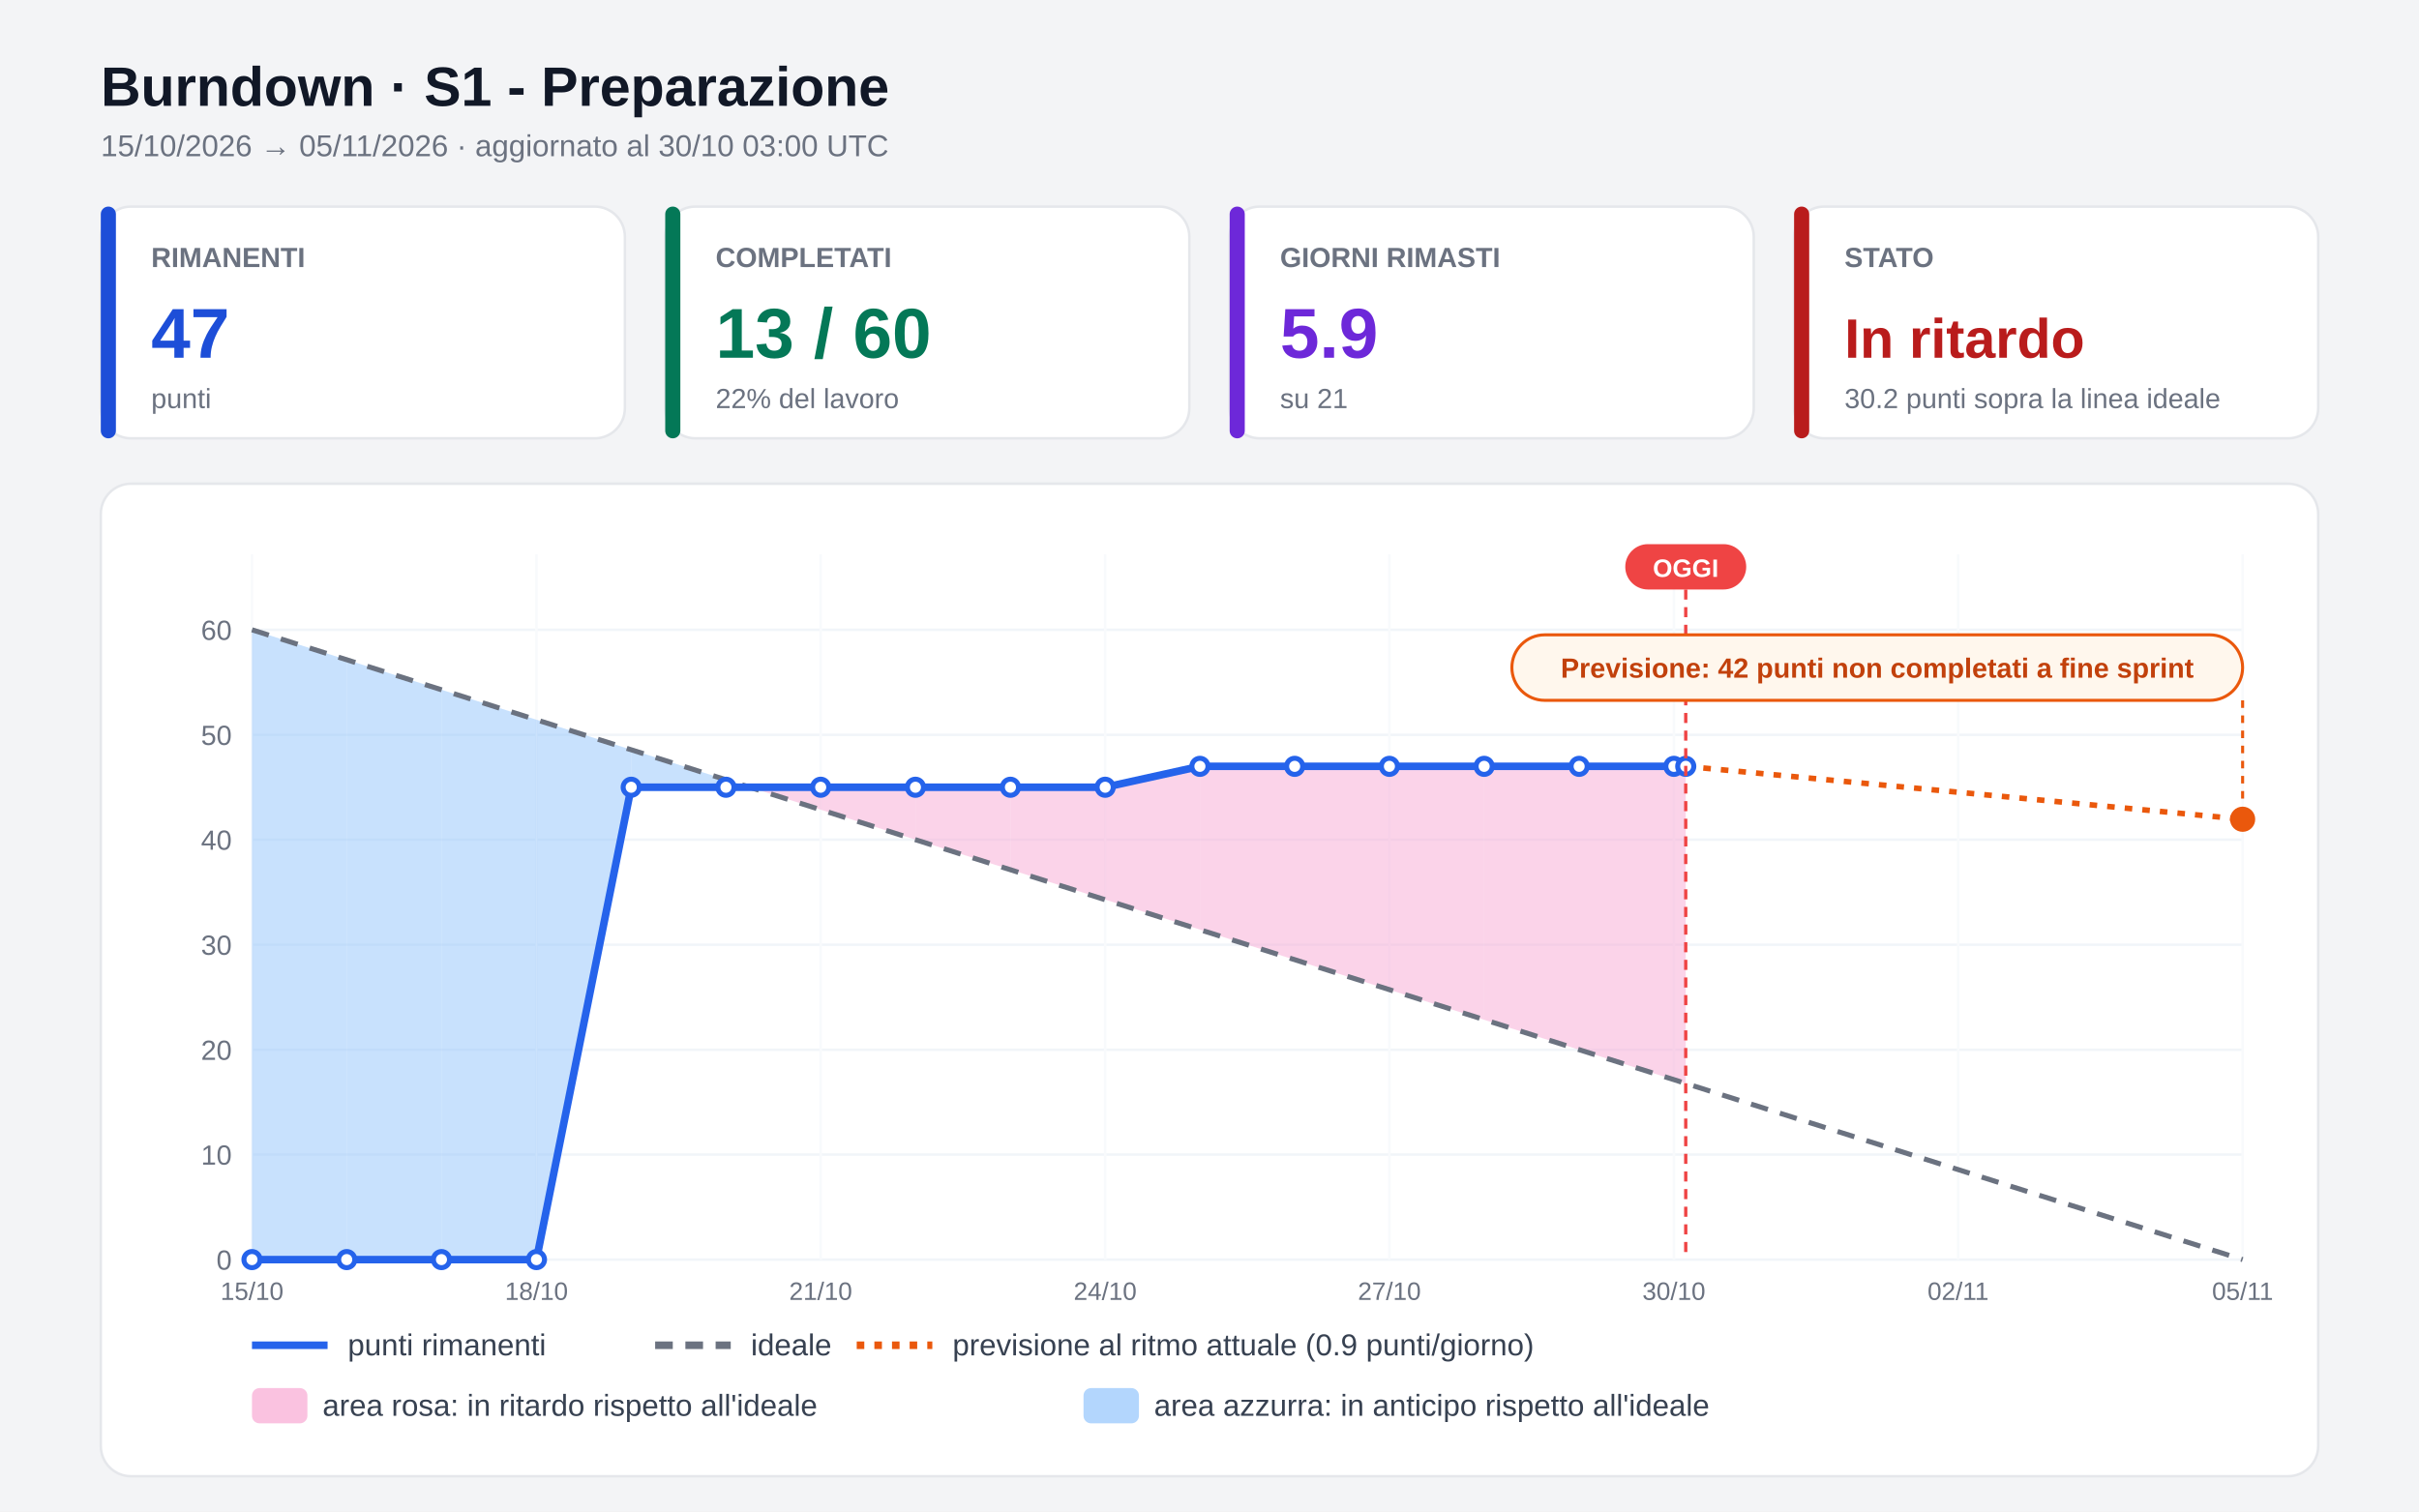
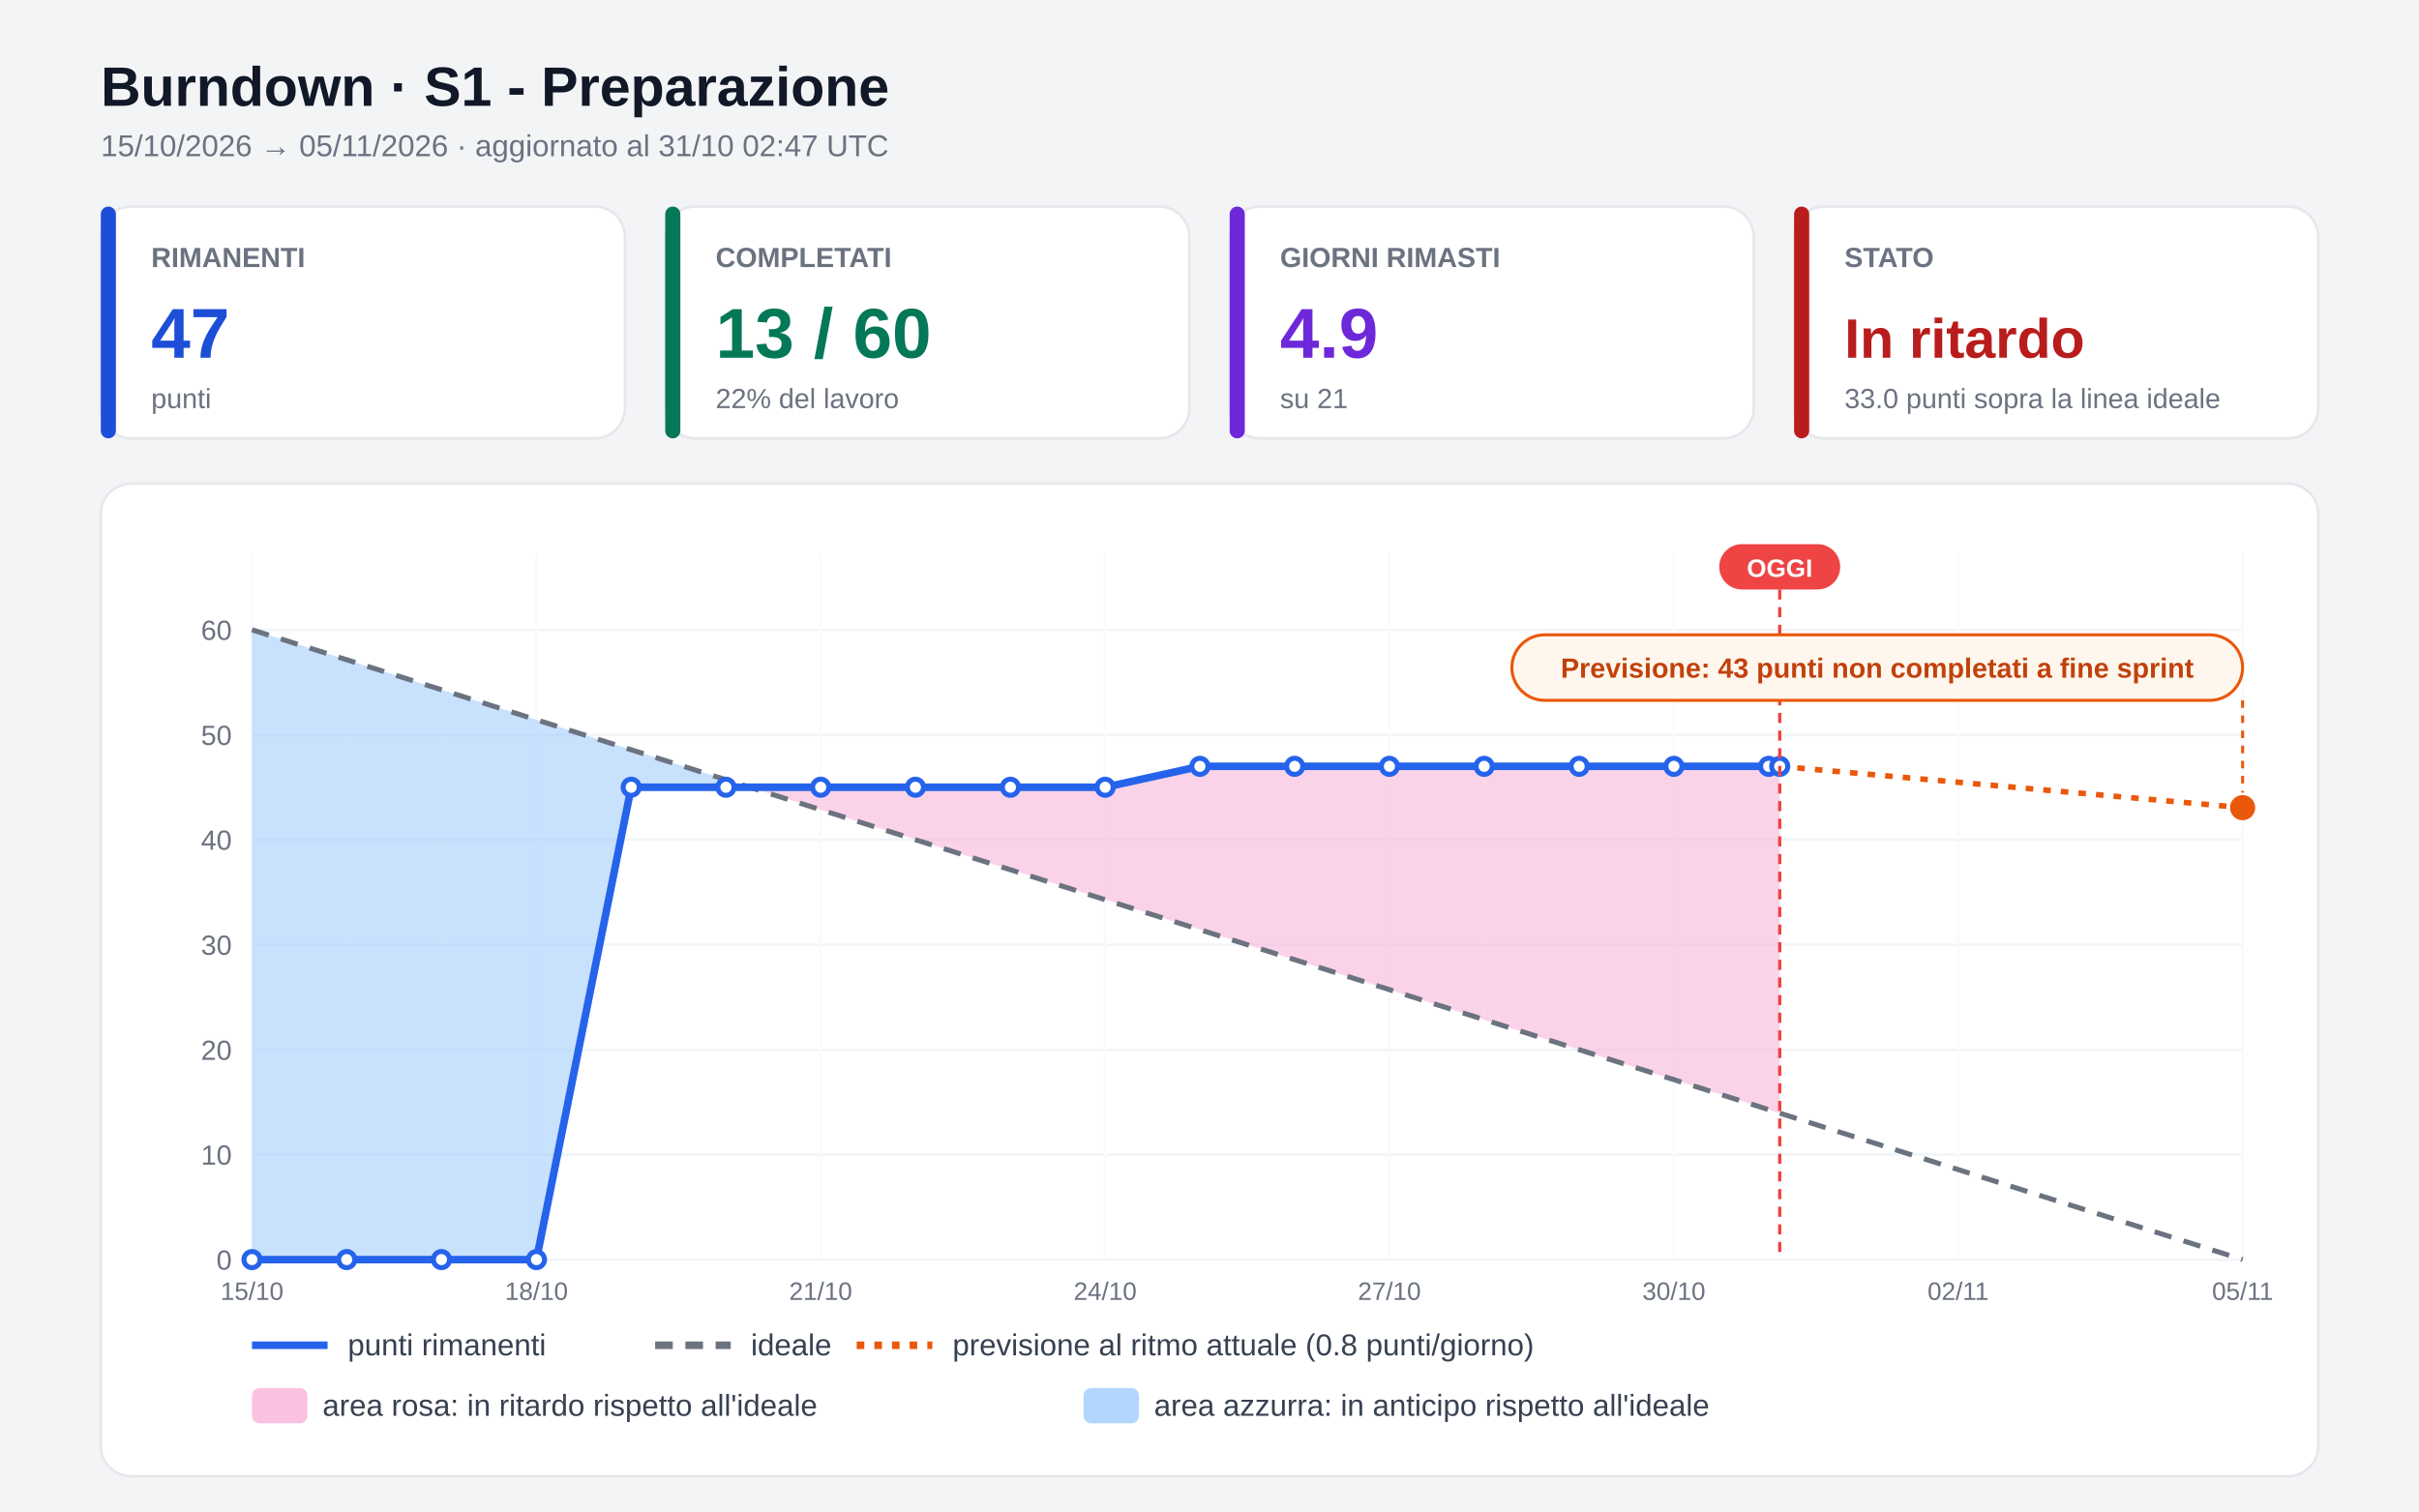
<svg xmlns="http://www.w3.org/2000/svg" viewBox="0 0 960 600" width="960" height="600" font-family="Arial">
  <rect width="960" height="600" fill="#f3f4f6" />
  <text x="40.0" y="42.0" font-size="22" text-anchor="start" fill="#111827" font-weight="bold">Burndown · S1 - Preparazione</text>
-   <text x="40.0" y="62.0" font-size="12" text-anchor="start" fill="#6b7280" font-weight="normal">15/10/2026 → 05/11/2026 · aggiornato al 30/10 03:00 UTC</text>
+   <text x="40.0" y="62.0" font-size="12" text-anchor="start" fill="#6b7280" font-weight="normal">15/10/2026 → 05/11/2026 · aggiornato al 31/10 02:47 UTC</text>
  <rect x="40.0" y="82.0" width="208.0" height="92.0" rx="12" fill="#ffffff" fill-opacity="1.0" stroke="#e5e7eb" stroke-width="1" />
  <rect x="40.0" y="82.0" width="6.0" height="92.0" rx="3" fill="#1d4ed8" fill-opacity="1.0" stroke="none" stroke-width="1" />
  <text x="60.0" y="106.0" font-size="11" text-anchor="start" fill="#6b7280" font-weight="bold">RIMANENTI</text>
  <text x="60.0" y="142.0" font-size="28" text-anchor="start" fill="#1d4ed8" font-weight="bold">47</text>
  <text x="60.0" y="162.0" font-size="11" text-anchor="start" fill="#6b7280" font-weight="normal">punti</text>
  <rect x="264.0" y="82.0" width="208.0" height="92.0" rx="12" fill="#ffffff" fill-opacity="1.0" stroke="#e5e7eb" stroke-width="1" />
  <rect x="264.0" y="82.0" width="6.0" height="92.0" rx="3" fill="#047857" fill-opacity="1.0" stroke="none" stroke-width="1" />
  <text x="284.0" y="106.0" font-size="11" text-anchor="start" fill="#6b7280" font-weight="bold">COMPLETATI</text>
  <text x="284.0" y="142.0" font-size="28" text-anchor="start" fill="#047857" font-weight="bold">13 / 60</text>
  <text x="284.0" y="162.0" font-size="11" text-anchor="start" fill="#6b7280" font-weight="normal">22% del lavoro</text>
  <rect x="488.0" y="82.0" width="208.0" height="92.0" rx="12" fill="#ffffff" fill-opacity="1.0" stroke="#e5e7eb" stroke-width="1" />
  <rect x="488.0" y="82.0" width="6.0" height="92.0" rx="3" fill="#6d28d9" fill-opacity="1.0" stroke="none" stroke-width="1" />
  <text x="508.0" y="106.0" font-size="11" text-anchor="start" fill="#6b7280" font-weight="bold">GIORNI RIMASTI</text>
-   <text x="508.0" y="142.0" font-size="28" text-anchor="start" fill="#6d28d9" font-weight="bold">5.9</text>
+   <text x="508.0" y="142.0" font-size="28" text-anchor="start" fill="#6d28d9" font-weight="bold">4.9</text>
  <text x="508.0" y="162.0" font-size="11" text-anchor="start" fill="#6b7280" font-weight="normal">su 21</text>
  <rect x="712.0" y="82.0" width="208.0" height="92.0" rx="12" fill="#ffffff" fill-opacity="1.0" stroke="#e5e7eb" stroke-width="1" />
  <rect x="712.0" y="82.0" width="6.0" height="92.0" rx="3" fill="#b91c1c" fill-opacity="1.0" stroke="none" stroke-width="1" />
  <text x="732.0" y="106.0" font-size="11" text-anchor="start" fill="#6b7280" font-weight="bold">STATO</text>
  <text x="732.0" y="142.0" font-size="22" text-anchor="start" fill="#b91c1c" font-weight="bold">In ritardo</text>
-   <text x="732.0" y="162.0" font-size="11" text-anchor="start" fill="#6b7280" font-weight="normal">30.2 punti sopra la linea ideale</text>
+   <text x="732.0" y="162.0" font-size="11" text-anchor="start" fill="#6b7280" font-weight="normal">33.0 punti sopra la linea ideale</text>
  <rect x="40.0" y="192.0" width="880.0" height="394.0" rx="12" fill="#ffffff" fill-opacity="1.0" stroke="#e5e7eb" stroke-width="1" />
  <line x1="100.0" y1="500.0" x2="890.0" y2="500.0" stroke="#f1f5f9" stroke-width="1" />
  <text x="92.0" y="504.0" font-size="11" text-anchor="end" fill="#6b7280" font-weight="normal">0</text>
  <line x1="100.0" y1="458.3" x2="890.0" y2="458.3" stroke="#f1f5f9" stroke-width="1" />
  <text x="92.0" y="462.3" font-size="11" text-anchor="end" fill="#6b7280" font-weight="normal">10</text>
  <line x1="100.0" y1="416.7" x2="890.0" y2="416.7" stroke="#f1f5f9" stroke-width="1" />
  <text x="92.0" y="420.7" font-size="11" text-anchor="end" fill="#6b7280" font-weight="normal">20</text>
  <line x1="100.0" y1="375.0" x2="890.0" y2="375.0" stroke="#f1f5f9" stroke-width="1" />
  <text x="92.0" y="379.0" font-size="11" text-anchor="end" fill="#6b7280" font-weight="normal">30</text>
  <line x1="100.0" y1="333.3" x2="890.0" y2="333.3" stroke="#f1f5f9" stroke-width="1" />
  <text x="92.0" y="337.3" font-size="11" text-anchor="end" fill="#6b7280" font-weight="normal">40</text>
  <line x1="100.0" y1="291.7" x2="890.0" y2="291.7" stroke="#f1f5f9" stroke-width="1" />
  <text x="92.0" y="295.7" font-size="11" text-anchor="end" fill="#6b7280" font-weight="normal">50</text>
  <line x1="100.0" y1="250.0" x2="890.0" y2="250.0" stroke="#f1f5f9" stroke-width="1" />
  <text x="92.0" y="254.0" font-size="11" text-anchor="end" fill="#6b7280" font-weight="normal">60</text>
  <line x1="100.0" y1="220.0" x2="100.0" y2="500.0" stroke="#f8fafc" stroke-width="1" />
  <text x="100.0" y="516.0" font-size="10" text-anchor="middle" fill="#6b7280" font-weight="normal">15/10</text>
  <line x1="212.9" y1="220.0" x2="212.9" y2="500.0" stroke="#f8fafc" stroke-width="1" />
  <text x="212.9" y="516.0" font-size="10" text-anchor="middle" fill="#6b7280" font-weight="normal">18/10</text>
  <line x1="325.7" y1="220.0" x2="325.7" y2="500.0" stroke="#f8fafc" stroke-width="1" />
  <text x="325.7" y="516.0" font-size="10" text-anchor="middle" fill="#6b7280" font-weight="normal">21/10</text>
  <line x1="438.6" y1="220.0" x2="438.6" y2="500.0" stroke="#f8fafc" stroke-width="1" />
  <text x="438.6" y="516.0" font-size="10" text-anchor="middle" fill="#6b7280" font-weight="normal">24/10</text>
  <line x1="551.4" y1="220.0" x2="551.4" y2="500.0" stroke="#f8fafc" stroke-width="1" />
  <text x="551.4" y="516.0" font-size="10" text-anchor="middle" fill="#6b7280" font-weight="normal">27/10</text>
  <line x1="664.3" y1="220.0" x2="664.3" y2="500.0" stroke="#f8fafc" stroke-width="1" />
  <text x="664.3" y="516.0" font-size="10" text-anchor="middle" fill="#6b7280" font-weight="normal">30/10</text>
  <line x1="777.1" y1="220.0" x2="777.1" y2="500.0" stroke="#f8fafc" stroke-width="1" />
  <text x="777.1" y="516.0" font-size="10" text-anchor="middle" fill="#6b7280" font-weight="normal">02/11</text>
  <line x1="890.0" y1="220.0" x2="890.0" y2="500.0" stroke="#f8fafc" stroke-width="1" />
  <text x="890.0" y="516.0" font-size="10" text-anchor="middle" fill="#6b7280" font-weight="normal">05/11</text>
  <polygon points="100.0,500.0 137.6,500.0 137.6,261.9 100.0,250.0" fill="#93c5fd" fill-opacity="0.5" stroke="none" stroke-width="1.5" stroke-linejoin="round" />
  <polygon points="137.6,500.0 175.2,500.0 175.2,273.8 137.6,261.9" fill="#93c5fd" fill-opacity="0.5" stroke="none" stroke-width="1.5" stroke-linejoin="round" />
  <polygon points="175.2,500.0 212.9,500.0 212.9,285.7 175.2,273.8" fill="#93c5fd" fill-opacity="0.5" stroke="none" stroke-width="1.5" stroke-linejoin="round" />
  <polygon points="212.9,500.0 250.5,312.5 250.5,297.6 212.9,285.7" fill="#93c5fd" fill-opacity="0.5" stroke="none" stroke-width="1.5" stroke-linejoin="round" />
  <polygon points="250.5,312.5 288.1,312.5 288.1,309.5 250.5,297.6" fill="#93c5fd" fill-opacity="0.5" stroke="none" stroke-width="1.5" stroke-linejoin="round" />
  <polygon points="288.1,312.5 297.5,312.5 288.1,309.5" fill="#93c5fd" fill-opacity="0.5" stroke="none" stroke-width="1.5" stroke-linejoin="round" />
  <polygon points="297.5,312.5 325.7,312.5 325.7,321.4" fill="#f9a8d4" fill-opacity="0.5" stroke="none" stroke-width="1.5" stroke-linejoin="round" />
  <polygon points="325.7,312.5 363.3,312.5 363.3,333.3 325.7,321.4" fill="#f9a8d4" fill-opacity="0.5" stroke="none" stroke-width="1.5" stroke-linejoin="round" />
  <polygon points="363.3,312.5 401.0,312.5 401.0,345.2 363.3,333.3" fill="#f9a8d4" fill-opacity="0.5" stroke="none" stroke-width="1.5" stroke-linejoin="round" />
  <polygon points="401.0,312.5 438.6,312.5 438.6,357.1 401.0,345.2" fill="#f9a8d4" fill-opacity="0.5" stroke="none" stroke-width="1.5" stroke-linejoin="round" />
  <polygon points="438.6,312.5 476.2,304.2 476.2,369.0 438.6,357.1" fill="#f9a8d4" fill-opacity="0.5" stroke="none" stroke-width="1.5" stroke-linejoin="round" />
  <polygon points="476.2,304.2 513.8,304.2 513.8,381.0 476.2,369.0" fill="#f9a8d4" fill-opacity="0.5" stroke="none" stroke-width="1.5" stroke-linejoin="round" />
  <polygon points="513.8,304.2 551.4,304.2 551.4,392.9 513.8,381.0" fill="#f9a8d4" fill-opacity="0.5" stroke="none" stroke-width="1.5" stroke-linejoin="round" />
  <polygon points="551.4,304.2 589.0,304.2 589.0,404.8 551.4,392.9" fill="#f9a8d4" fill-opacity="0.5" stroke="none" stroke-width="1.5" stroke-linejoin="round" />
  <polygon points="589.0,304.2 626.7,304.2 626.7,416.7 589.0,404.8" fill="#f9a8d4" fill-opacity="0.5" stroke="none" stroke-width="1.5" stroke-linejoin="round" />
  <polygon points="626.7,304.2 664.3,304.2 664.3,428.6 626.7,416.7" fill="#f9a8d4" fill-opacity="0.5" stroke="none" stroke-width="1.5" stroke-linejoin="round" />
-   <polygon points="664.3,304.2 669.0,304.2 669.0,430.1 664.3,428.6" fill="#f9a8d4" fill-opacity="0.5" stroke="none" stroke-width="1.5" stroke-linejoin="round" />
+   <polygon points="664.3,304.2 701.9,304.2 701.9,440.5 664.3,428.6" fill="#f9a8d4" fill-opacity="0.5" stroke="none" stroke-width="1.5" stroke-linejoin="round" />
+   <polygon points="701.9,304.2 706.3,304.2 706.3,441.9 701.9,440.5" fill="#f9a8d4" fill-opacity="0.5" stroke="none" stroke-width="1.5" stroke-linejoin="round" />
  <polyline points="100.0,250.0 890.0,500.0" fill="none" fill-opacity="1.0" stroke="#6b7280" stroke-width="2" stroke-linejoin="round" stroke-dasharray="7 5" />
-   <polyline points="669.0,304.2 890.0,325.2" fill="none" fill-opacity="1.0" stroke="#ea580c" stroke-width="2.2" stroke-linejoin="round" stroke-dasharray="3 4" />
-   <polyline points="100.0,500.0 137.6,500.0 175.2,500.0 212.9,500.0 250.5,312.5 288.1,312.5 325.7,312.5 363.3,312.5 401.0,312.5 438.6,312.5 476.2,304.2 513.8,304.2 551.4,304.2 589.0,304.2 626.7,304.2 664.3,304.2 669.0,304.2" fill="none" fill-opacity="1.0" stroke="#2563eb" stroke-width="3" stroke-linejoin="round" />
+   <polyline points="706.3,304.2 890.0,320.6" fill="none" fill-opacity="1.0" stroke="#ea580c" stroke-width="2.2" stroke-linejoin="round" stroke-dasharray="3 4" />
+   <polyline points="100.0,500.0 137.6,500.0 175.2,500.0 212.9,500.0 250.5,312.5 288.1,312.5 325.7,312.5 363.3,312.5 401.0,312.5 438.6,312.5 476.2,304.2 513.8,304.2 551.4,304.2 589.0,304.2 626.7,304.2 664.3,304.2 701.9,304.2 706.3,304.2" fill="none" fill-opacity="1.0" stroke="#2563eb" stroke-width="3" stroke-linejoin="round" />
  <circle cx="100.0" cy="500.0" r="3.2" fill="#ffffff" stroke="#2563eb" stroke-width="2" />
  <circle cx="137.6" cy="500.0" r="3.2" fill="#ffffff" stroke="#2563eb" stroke-width="2" />
  <circle cx="175.2" cy="500.0" r="3.2" fill="#ffffff" stroke="#2563eb" stroke-width="2" />
  <circle cx="212.9" cy="500.0" r="3.2" fill="#ffffff" stroke="#2563eb" stroke-width="2" />
  <circle cx="250.5" cy="312.5" r="3.2" fill="#ffffff" stroke="#2563eb" stroke-width="2" />
  <circle cx="288.1" cy="312.5" r="3.2" fill="#ffffff" stroke="#2563eb" stroke-width="2" />
  <circle cx="325.7" cy="312.5" r="3.2" fill="#ffffff" stroke="#2563eb" stroke-width="2" />
  <circle cx="363.3" cy="312.5" r="3.2" fill="#ffffff" stroke="#2563eb" stroke-width="2" />
  <circle cx="401.0" cy="312.5" r="3.2" fill="#ffffff" stroke="#2563eb" stroke-width="2" />
  <circle cx="438.6" cy="312.5" r="3.2" fill="#ffffff" stroke="#2563eb" stroke-width="2" />
  <circle cx="476.2" cy="304.2" r="3.2" fill="#ffffff" stroke="#2563eb" stroke-width="2" />
  <circle cx="513.8" cy="304.2" r="3.2" fill="#ffffff" stroke="#2563eb" stroke-width="2" />
  <circle cx="551.4" cy="304.2" r="3.2" fill="#ffffff" stroke="#2563eb" stroke-width="2" />
  <circle cx="589.0" cy="304.2" r="3.2" fill="#ffffff" stroke="#2563eb" stroke-width="2" />
  <circle cx="626.7" cy="304.2" r="3.2" fill="#ffffff" stroke="#2563eb" stroke-width="2" />
  <circle cx="664.3" cy="304.2" r="3.2" fill="#ffffff" stroke="#2563eb" stroke-width="2" />
-   <circle cx="669.0" cy="304.2" r="3.2" fill="#ffffff" stroke="#2563eb" stroke-width="2" />
-   <line x1="669.0" y1="220.0" x2="669.0" y2="500.0" stroke="#ef4444" stroke-width="1.3" stroke-dasharray="4 3" />
-   <rect x="645.0" y="216.0" width="48.0" height="18.0" rx="9" fill="#ef4444" fill-opacity="1.0" stroke="none" stroke-width="1" />
-   <text x="669.0" y="229.0" font-size="10" text-anchor="middle" fill="#ffffff" font-weight="bold">OGGI</text>
-   <circle cx="890.0" cy="325.2" r="5" fill="#ea580c" />
-   <line x1="890.0" y1="278.0" x2="890.0" y2="319.2" stroke="#ea580c" stroke-width="1.2" stroke-dasharray="3 3" />
+   <circle cx="701.9" cy="304.2" r="3.2" fill="#ffffff" stroke="#2563eb" stroke-width="2" />
+   <circle cx="706.3" cy="304.2" r="3.2" fill="#ffffff" stroke="#2563eb" stroke-width="2" />
+   <line x1="706.3" y1="220.0" x2="706.3" y2="500.0" stroke="#ef4444" stroke-width="1.3" stroke-dasharray="4 3" />
+   <rect x="682.3" y="216.0" width="48.0" height="18.0" rx="9" fill="#ef4444" fill-opacity="1.0" stroke="none" stroke-width="1" />
+   <text x="706.3" y="229.0" font-size="10" text-anchor="middle" fill="#ffffff" font-weight="bold">OGGI</text>
+   <circle cx="890.0" cy="320.6" r="5" fill="#ea580c" />
+   <line x1="890.0" y1="278.0" x2="890.0" y2="314.6" stroke="#ea580c" stroke-width="1.2" stroke-dasharray="3 3" />
  <rect x="600.0" y="252.0" width="290.0" height="26.0" rx="13" fill="#fff7ed" fill-opacity="1.0" stroke="#ea580c" stroke-width="1.2" />
-   <text x="745.0" y="269.0" font-size="11" text-anchor="middle" fill="#c2410c" font-weight="bold">Previsione: 42 punti non completati a fine sprint</text>
+   <text x="745.0" y="269.0" font-size="11" text-anchor="middle" fill="#c2410c" font-weight="bold">Previsione: 43 punti non completati a fine sprint</text>
  <line x1="100.0" y1="534.0" x2="130.0" y2="534.0" stroke="#2563eb" stroke-width="3" />
  <text x="138.0" y="538.0" font-size="12" text-anchor="start" fill="#374151" font-weight="normal">punti rimanenti</text>
  <line x1="260.0" y1="534.0" x2="290.0" y2="534.0" stroke="#6b7280" stroke-width="3" stroke-dasharray="7 5" />
  <text x="298.0" y="538.0" font-size="12" text-anchor="start" fill="#374151" font-weight="normal">ideale</text>
  <line x1="340.0" y1="534.0" x2="370.0" y2="534.0" stroke="#ea580c" stroke-width="3" stroke-dasharray="3 4" />
-   <text x="378.0" y="538.0" font-size="12" text-anchor="start" fill="#374151" font-weight="normal">previsione al ritmo attuale (0.9 punti/giorno)</text>
+   <text x="378.0" y="538.0" font-size="12" text-anchor="start" fill="#374151" font-weight="normal">previsione al ritmo attuale (0.8 punti/giorno)</text>
  <rect x="100.0" y="551.0" width="22.0" height="14.0" rx="3" fill="#f9a8d4" fill-opacity="0.7" stroke="none" stroke-width="1" />
  <text x="128.0" y="562.0" font-size="12" text-anchor="start" fill="#374151" font-weight="normal">area rosa: in ritardo rispetto all'ideale</text>
  <rect x="430.0" y="551.0" width="22.0" height="14.0" rx="3" fill="#93c5fd" fill-opacity="0.7" stroke="none" stroke-width="1" />
  <text x="458.0" y="562.0" font-size="12" text-anchor="start" fill="#374151" font-weight="normal">area azzurra: in anticipo rispetto all'ideale</text>
</svg>
